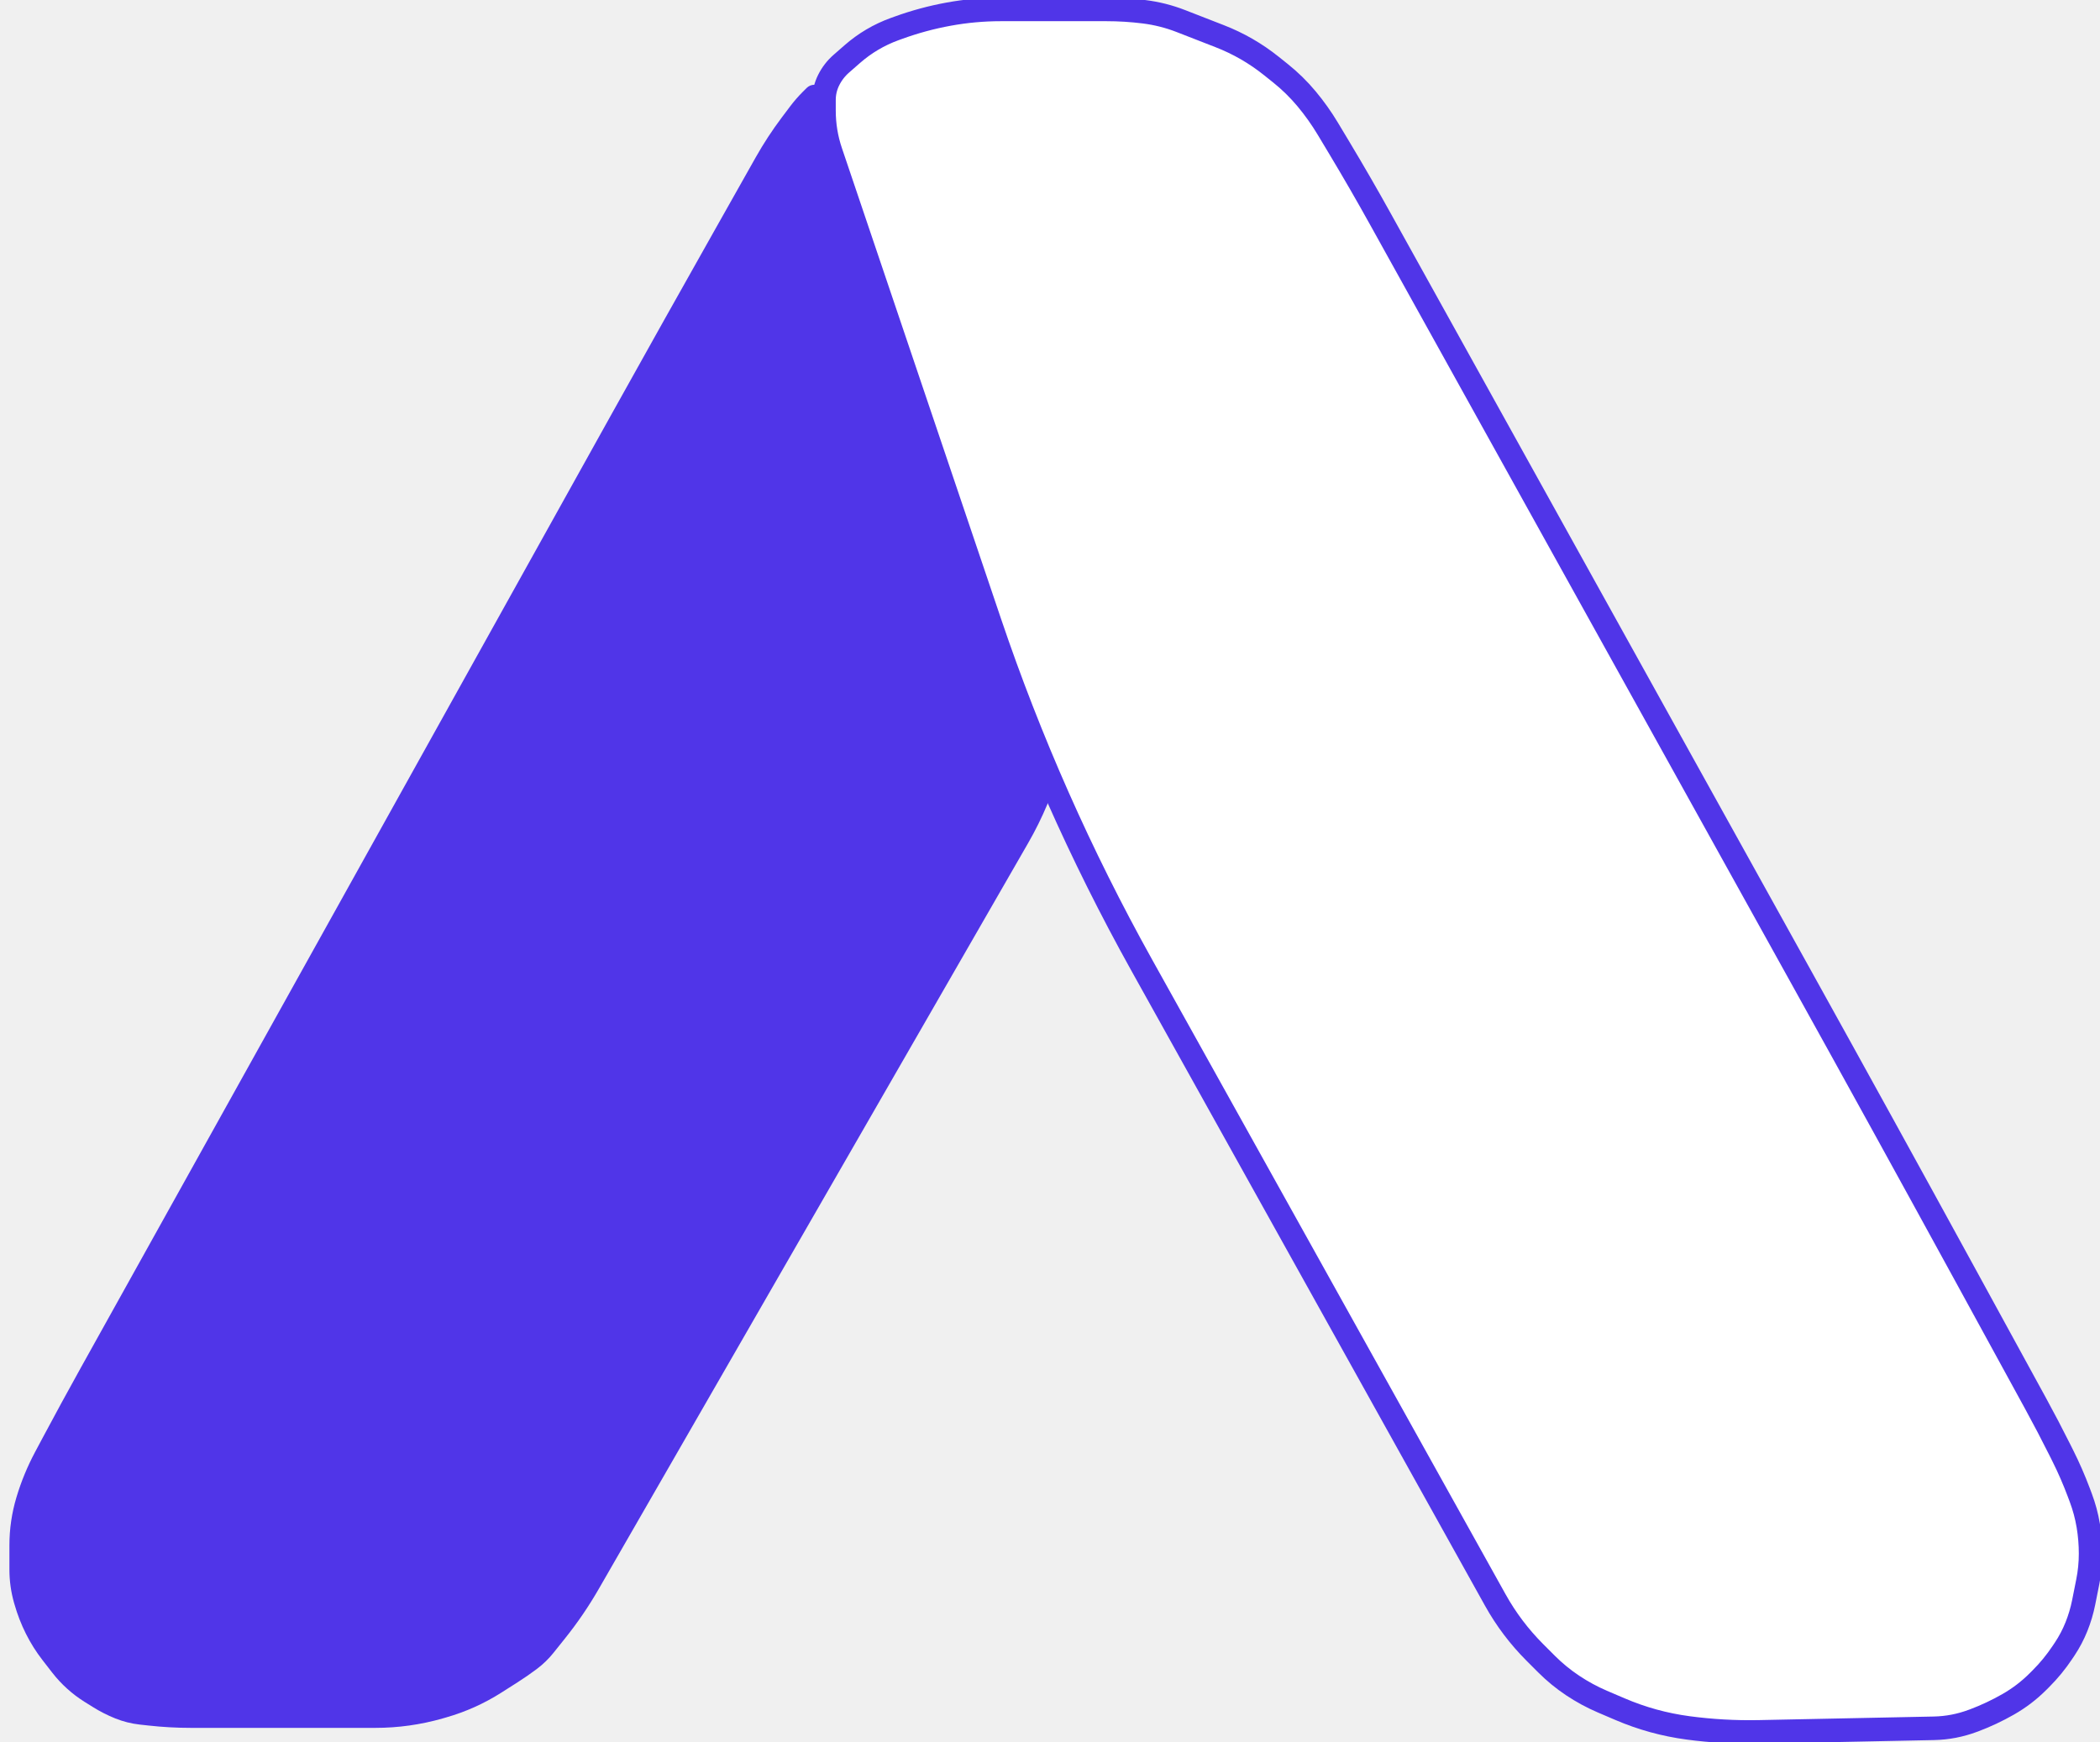
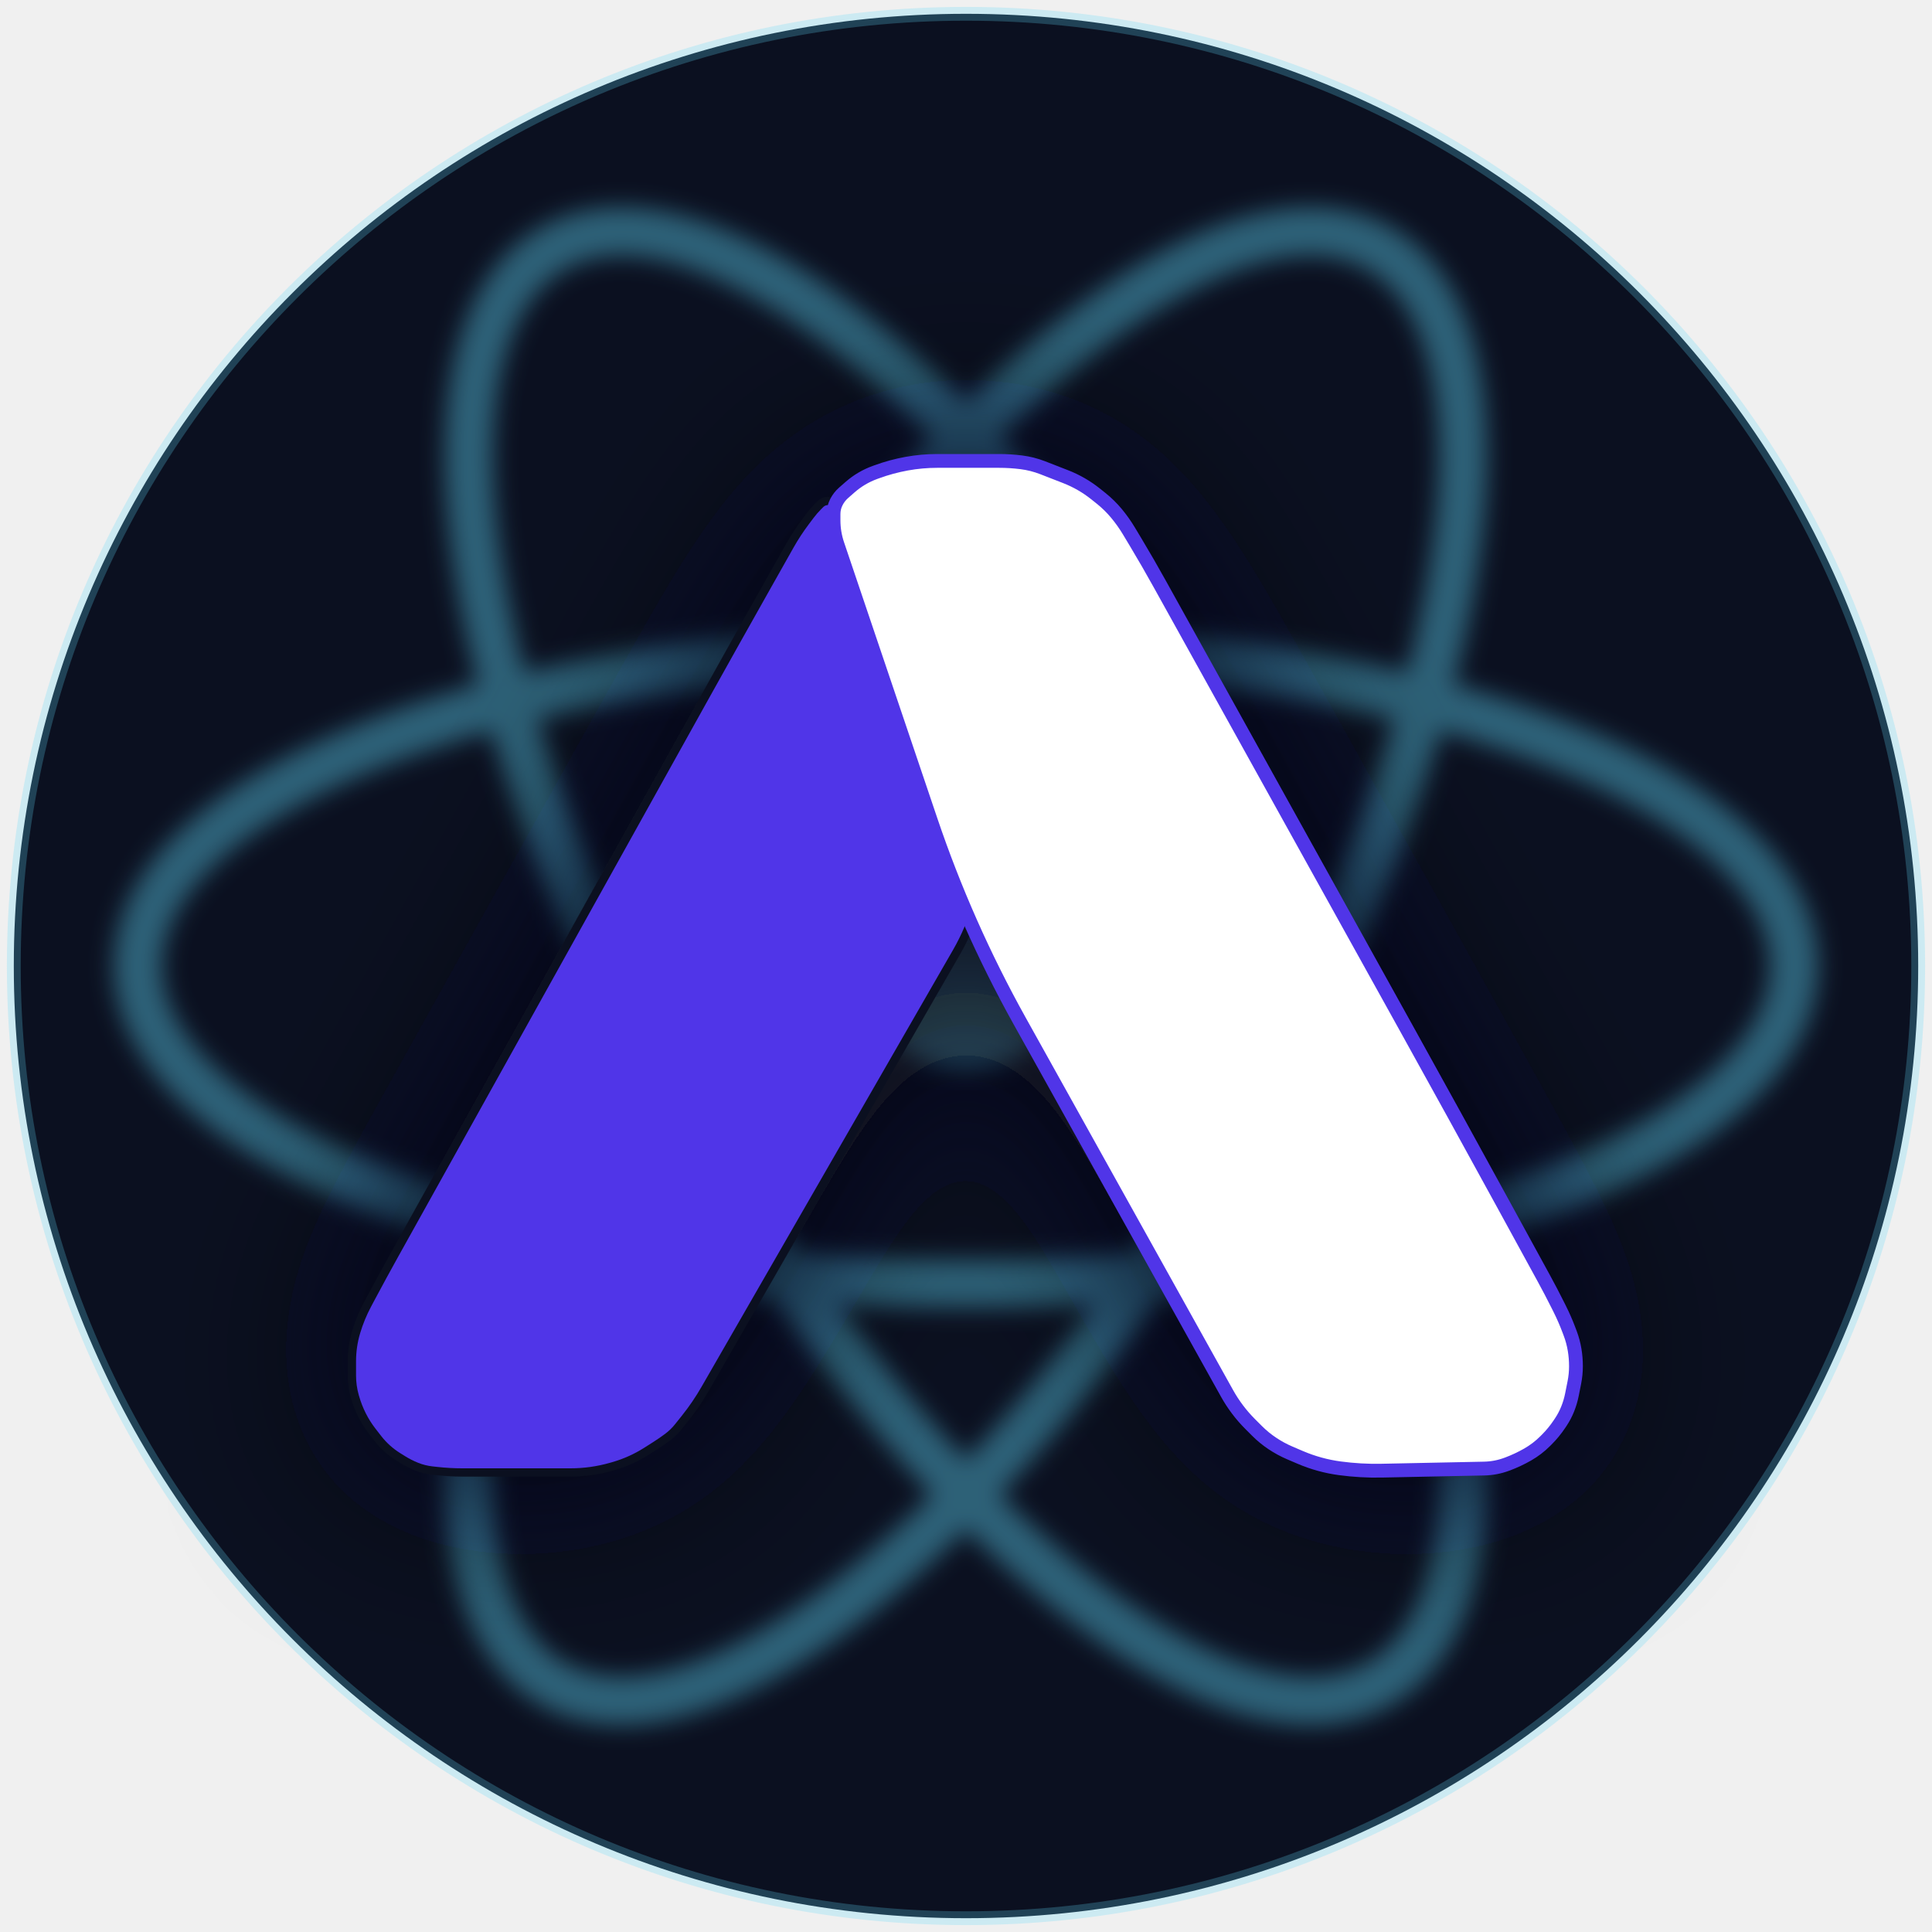
- <svg xmlns="http://www.w3.org/2000/svg" viewBox="0 0 446 370" width="446" height="370" role="img" aria-label="AnteriorityUI">
-   <path fill="#5035E8" d="M2.00 328.22 Q2.00 323.00 3.50 318.00 L3.50 318.00 Q5.00 313.00 7.46 308.39 L9.00 305.50 Q13.00 298.00 17.13 290.57 L130.11 87.56 Q141.00 68.00 152.00 48.50 L160.54 33.35 Q163.00 29.00 166.00 25.00 L167.73 22.70 Q169.00 21.00 170.50 19.50 L171.29 18.71 Q172.00 18.00 173.00 18.00 L173.00 18.00 Q174.00 18.00 174.40 18.91 L219.81 121.77 Q223.00 129.00 225.50 136.50 L226.58 139.73 Q228.00 144.00 228.00 148.50 L228.00 148.50 Q228.00 153.00 226.80 157.34 L225.50 162.00 Q223.00 171.00 218.34 179.10 L127.19 337.45 Q124.00 343.00 120.00 348.00 L117.56 351.05 Q116.00 353.00 114.00 354.50 L114.00 354.50 Q112.00 356.00 109.89 357.34 L106.50 359.50 Q101.00 363.00 94.73 364.79 L94.00 365.00 Q87.00 367.00 79.72 367.00 L40.53 367.00 Q36.00 367.00 31.50 366.50 L29.68 366.30 Q27.00 366.00 24.50 365.00 L24.50 365.00 Q22.00 364.00 19.72 362.57 L18.00 361.50 Q14.00 359.00 11.10 355.28 L9.06 352.65 Q7.00 350.00 5.50 347.00 L5.50 347.00 Q4.00 344.00 3.08 340.77 L3.00 340.50 Q2.00 337.00 2.00 333.36 Z" />
-   <path fill="#ffffffff" stroke="#5035E8" stroke-width="5" stroke-linejoin="round" d="M175.00 21.24 Q175.00 19.00 176.00 17.00 L176.00 17.00 Q177.00 15.00 178.68 13.53 L181.00 11.50 Q185.00 8.00 190.00 6.18 L190.75 5.91 Q196.00 4.00 201.50 3.00 L201.50 3.00 Q207.00 2.00 212.59 2.00 L234.97 2.00 Q239.00 2.00 243.00 2.50 L243.00 2.50 Q247.00 3.00 250.76 4.46 L259.03 7.68 Q265.00 10.00 270.00 14.00 L271.95 15.56 Q275.00 18.00 277.50 21.00 L277.50 21.00 Q280.00 24.00 282.01 27.35 L284.50 31.50 Q289.00 39.00 293.24 46.65 L382.30 207.11 Q400.00 239.00 417.50 271.00 L432.32 298.10 Q435.00 303.00 437.50 308.00 L438.09 309.18 Q440.00 313.00 441.50 317.00 L441.93 318.15 Q443.00 321.00 443.50 324.00 L443.51 324.04 Q444.00 327.00 444.00 330.00 L444.00 330.00 Q444.00 333.00 443.41 335.94 L442.53 340.36 Q442.00 343.00 441.00 345.50 L441.00 345.50 Q440.00 348.00 438.51 350.24 L438.00 351.00 Q436.00 354.00 433.45 356.55 L432.85 357.15 Q430.00 360.00 426.50 362.00 L426.50 362.00 Q423.00 364.00 419.23 365.42 L419.00 365.50 Q415.00 367.00 410.73 367.09 L373.56 367.85 Q366.00 368.00 358.50 367.00 L358.50 367.00 Q351.00 366.00 344.05 363.02 L340.31 361.42 Q337.00 360.00 334.00 358.00 L334.00 358.00 Q331.00 356.00 328.45 353.45 L326.00 351.00 Q321.00 346.00 317.56 339.82 L242.46 204.95 Q223.00 170.00 210.19 132.11 L176.44 32.26 Q175.00 28.00 175.00 23.50 Z" />
+ <svg xmlns="http://www.w3.org/2000/svg" viewBox="0 0 560 560" width="560" height="560" role="img" aria-label="AnteriorityUI">
+   <circle cx="280" cy="280" r="276" fill="#0B1020" />
+   <circle cx="280" cy="280" r="276" fill="none" stroke="#61DAFB" stroke-opacity="0.25" stroke-width="4" />
+   <g fill="none" stroke="#61DAFB" stroke-width="14" stroke-linecap="round" opacity="0.4" filter="url(#atom-blur)">
+     <ellipse cx="280" cy="280" rx="240" ry="92" />
+     <ellipse cx="280" cy="280" rx="240" ry="92" transform="rotate(60 280 280)" />
+     <ellipse cx="280" cy="280" rx="240" ry="92" transform="rotate(120 280 280)" />
+   </g>
+   <circle cx="280" cy="280" r="30" fill="#61DAFB" opacity="0.4" filter="url(#atom-blur)" />
+   <defs>
+     <filter id="atom-blur" x="-10%" y="-10%" width="120%" height="120%">
+       <feGaussianBlur stdDeviation="3.5" />
+     </filter>
+     <filter id="a-soft-shadow" x="-50%" y="-50%" width="200%" height="200%">
+       <feGaussianBlur in="SourceAlpha" stdDeviation="26" result="blur" />
+       <feFlood flood-color="#0B1020" flood-opacity="0.95" />
+       <feComposite in2="blur" operator="in" />
+     </filter>
+   </defs>
+   <use href="#anteriority-a" filter="url(#a-soft-shadow)" />
+   <g id="anteriority-a" transform="translate(280 280) scale(0.8) translate(-223 -185)">
+     <path fill="#5035E8" stroke="#0B1020" stroke-width="6" stroke-linejoin="round" paint-order="stroke" d="M2.00 328.22 Q2.00 323.00 3.50 318.00 L3.50 318.00 Q5.00 313.00 7.46 308.39 L9.00 305.50 Q13.00 298.00 17.13 290.57 L130.11 87.56 Q141.00 68.00 152.00 48.50 L160.54 33.35 Q163.00 29.00 166.00 25.00 L167.73 22.70 Q169.00 21.00 170.50 19.50 L171.29 18.71 Q172.00 18.00 173.00 18.00 L173.00 18.00 Q174.00 18.00 174.40 18.91 L219.81 121.77 Q223.00 129.00 225.50 136.50 L226.58 139.73 Q228.00 144.00 228.00 148.50 L228.00 148.50 Q228.00 153.00 226.80 157.34 L225.50 162.00 Q223.00 171.00 218.34 179.10 L127.19 337.45 Q124.00 343.00 120.00 348.00 L117.56 351.05 Q116.00 353.00 114.00 354.50 L114.00 354.50 Q112.00 356.00 109.89 357.34 L106.50 359.50 Q101.00 363.00 94.73 364.79 L94.00 365.00 Q87.00 367.00 79.72 367.00 L40.53 367.00 Q36.00 367.00 31.50 366.50 L29.68 366.30 Q27.00 366.00 24.50 365.00 L24.50 365.00 Q22.00 364.00 19.72 362.57 L18.00 361.50 Q14.00 359.00 11.10 355.28 L9.06 352.65 Q7.00 350.00 5.50 347.00 L5.50 347.00 Q4.00 344.00 3.08 340.77 L3.00 340.50 Q2.00 337.00 2.00 333.36 Z" />
+     <path fill="#ffffff" stroke="#5035E8" stroke-width="5" stroke-linejoin="round" d="M175.00 21.24 Q175.00 19.00 176.00 17.00 L176.00 17.00 Q177.00 15.00 178.68 13.53 L181.00 11.50 Q185.00 8.00 190.00 6.18 L190.75 5.91 Q196.00 4.00 201.50 3.00 L201.50 3.00 Q207.00 2.00 212.59 2.00 L234.97 2.00 Q239.00 2.00 243.00 2.50 L243.00 2.50 Q247.00 3.00 250.76 4.46 L259.03 7.68 Q265.00 10.00 270.00 14.00 L271.95 15.56 Q275.00 18.00 277.50 21.00 L277.50 21.00 Q280.00 24.00 282.01 27.35 L284.50 31.50 Q289.00 39.00 293.24 46.65 L382.30 207.11 Q400.00 239.00 417.50 271.00 L432.32 298.10 Q435.00 303.00 437.50 308.00 L438.09 309.18 Q440.00 313.00 441.50 317.00 L441.93 318.15 Q443.00 321.00 443.50 324.00 L443.51 324.04 Q444.00 327.00 444.00 330.00 L444.00 330.00 Q444.00 333.00 443.41 335.94 L442.53 340.36 Q442.00 343.00 441.00 345.50 L441.00 345.50 Q440.00 348.00 438.51 350.24 L438.00 351.00 Q436.00 354.00 433.45 356.55 L432.85 357.15 Q430.00 360.00 426.50 362.00 L426.50 362.00 Q423.00 364.00 419.23 365.42 L419.00 365.50 Q415.00 367.00 410.73 367.09 L373.56 367.85 Q366.00 368.00 358.50 367.00 L358.50 367.00 Q351.00 366.00 344.05 363.02 L340.31 361.42 Q337.00 360.00 334.00 358.00 L334.00 358.00 Q331.00 356.00 328.45 353.45 L326.00 351.00 Q321.00 346.00 317.56 339.82 L242.46 204.95 Q223.00 170.00 210.19 132.11 L176.44 32.26 Q175.00 28.00 175.00 23.50 Z" />
+   </g>
</svg>
